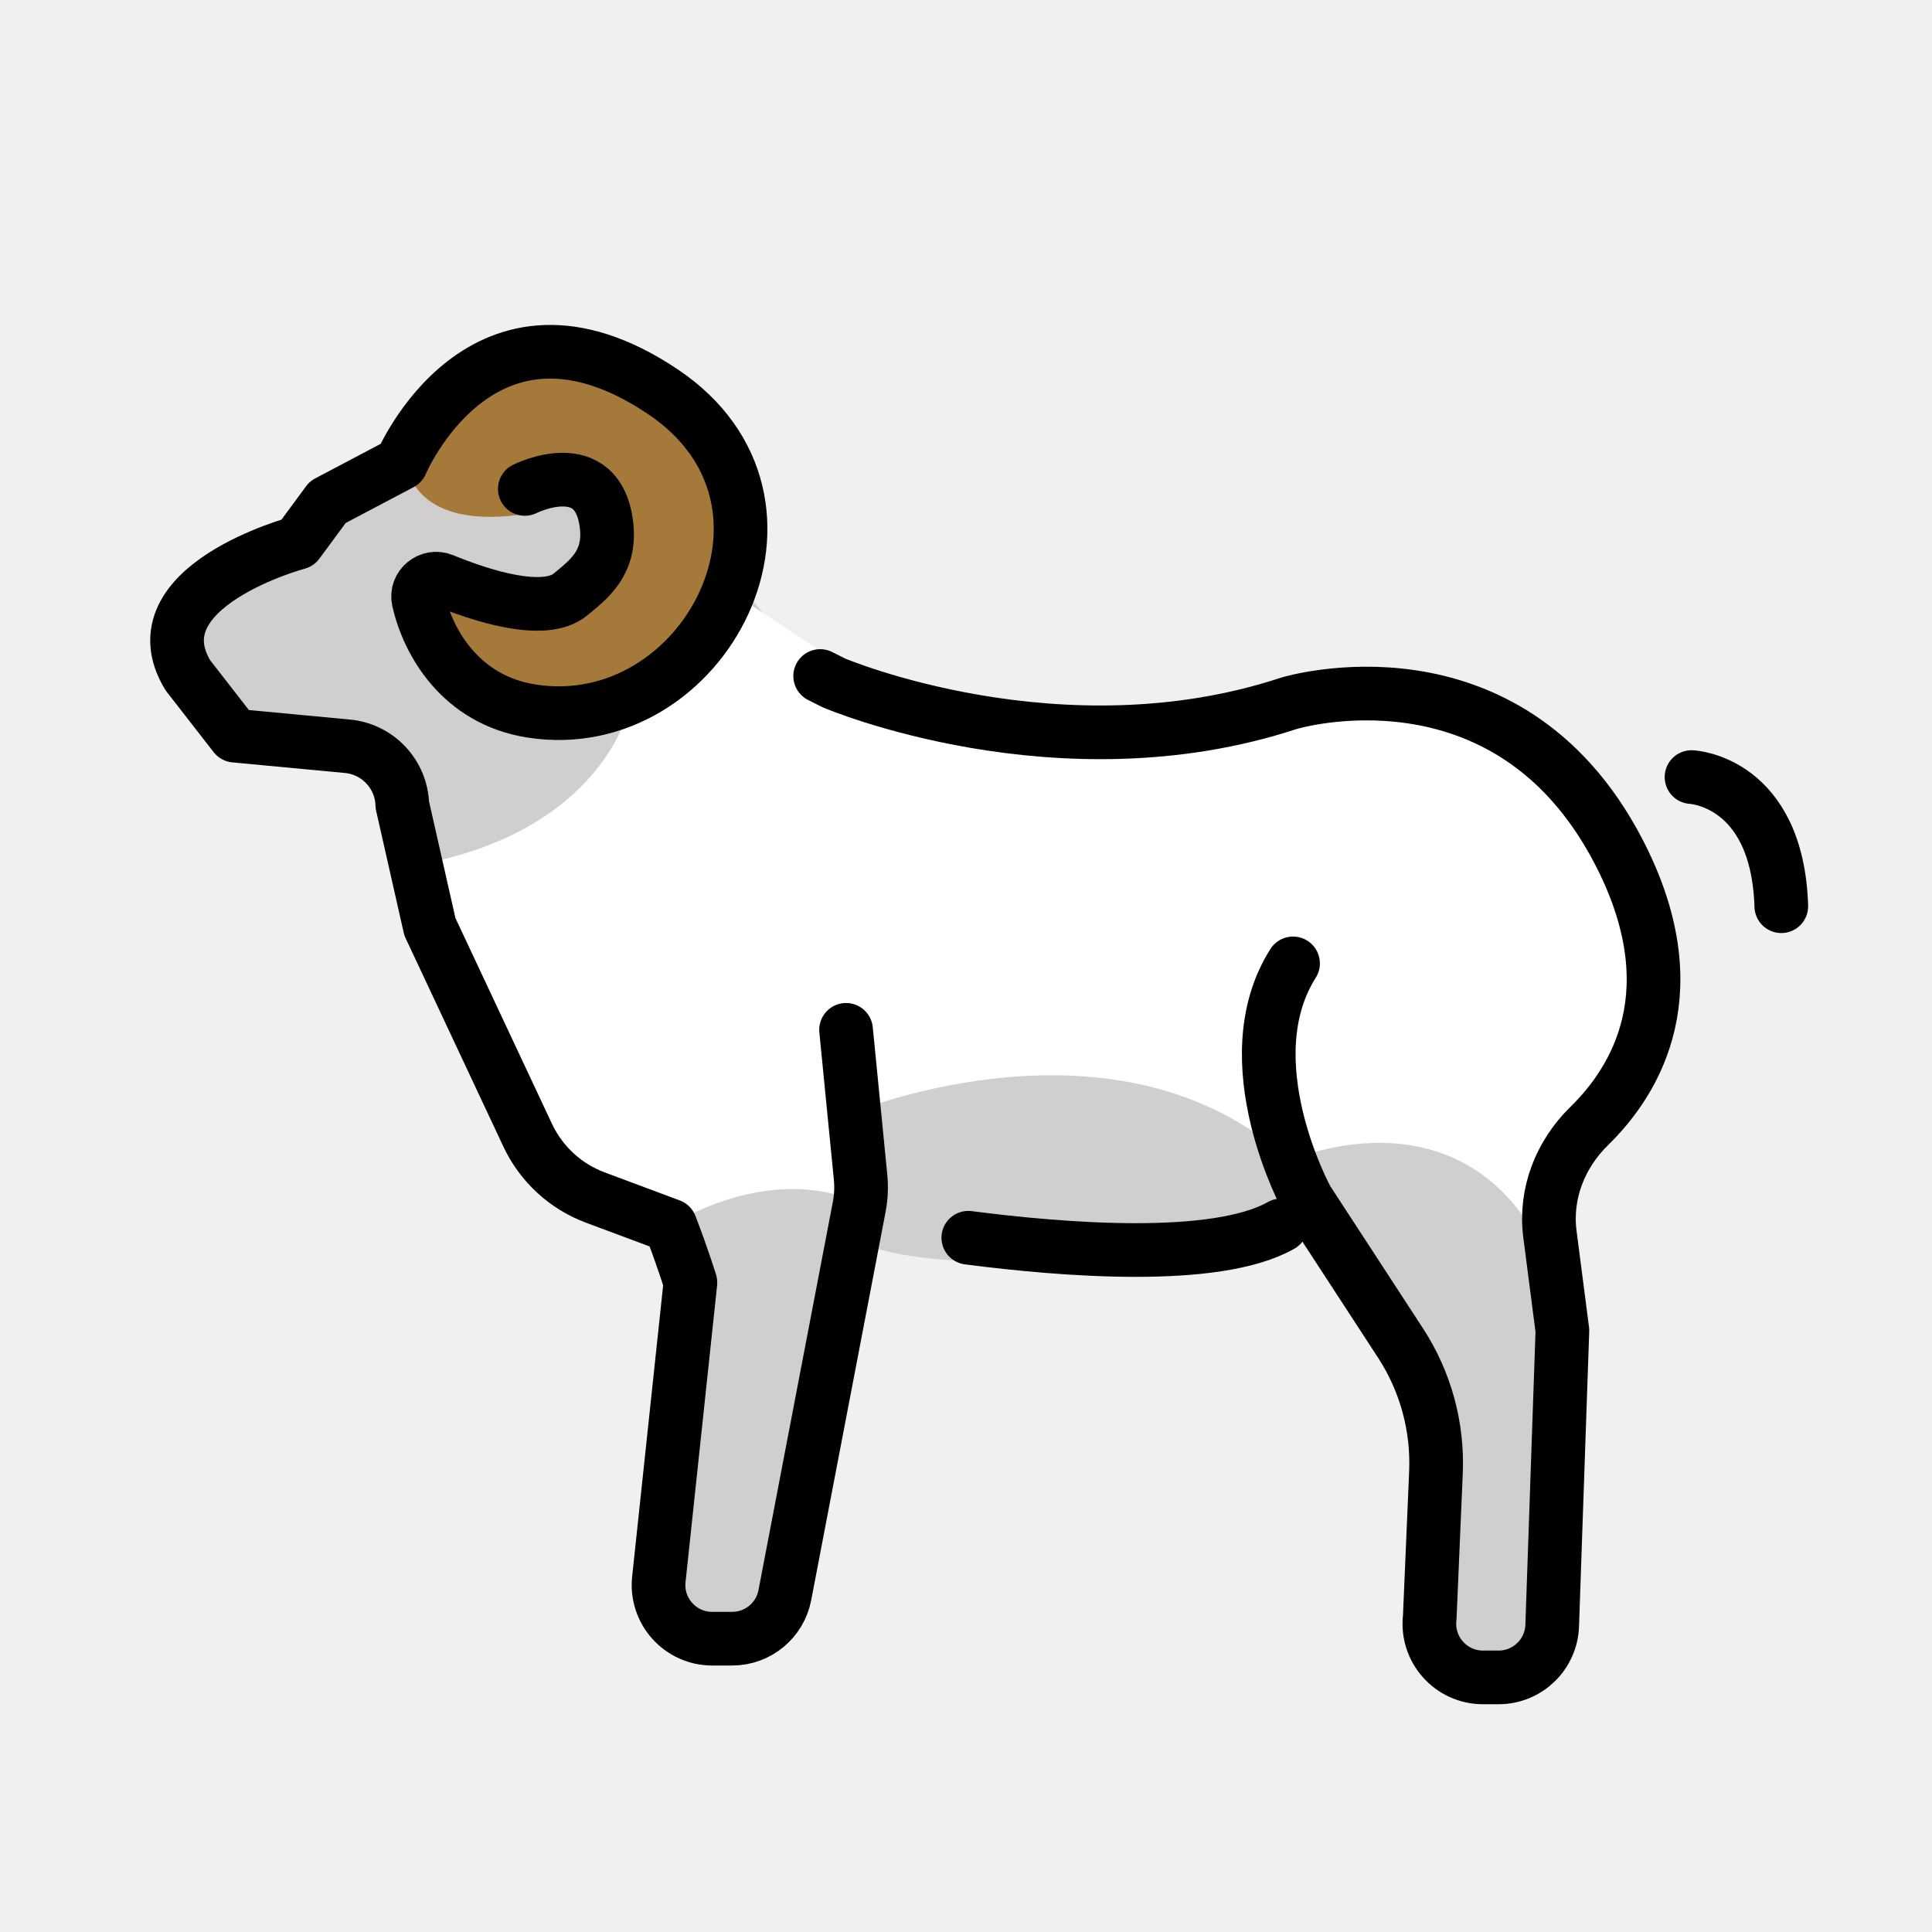
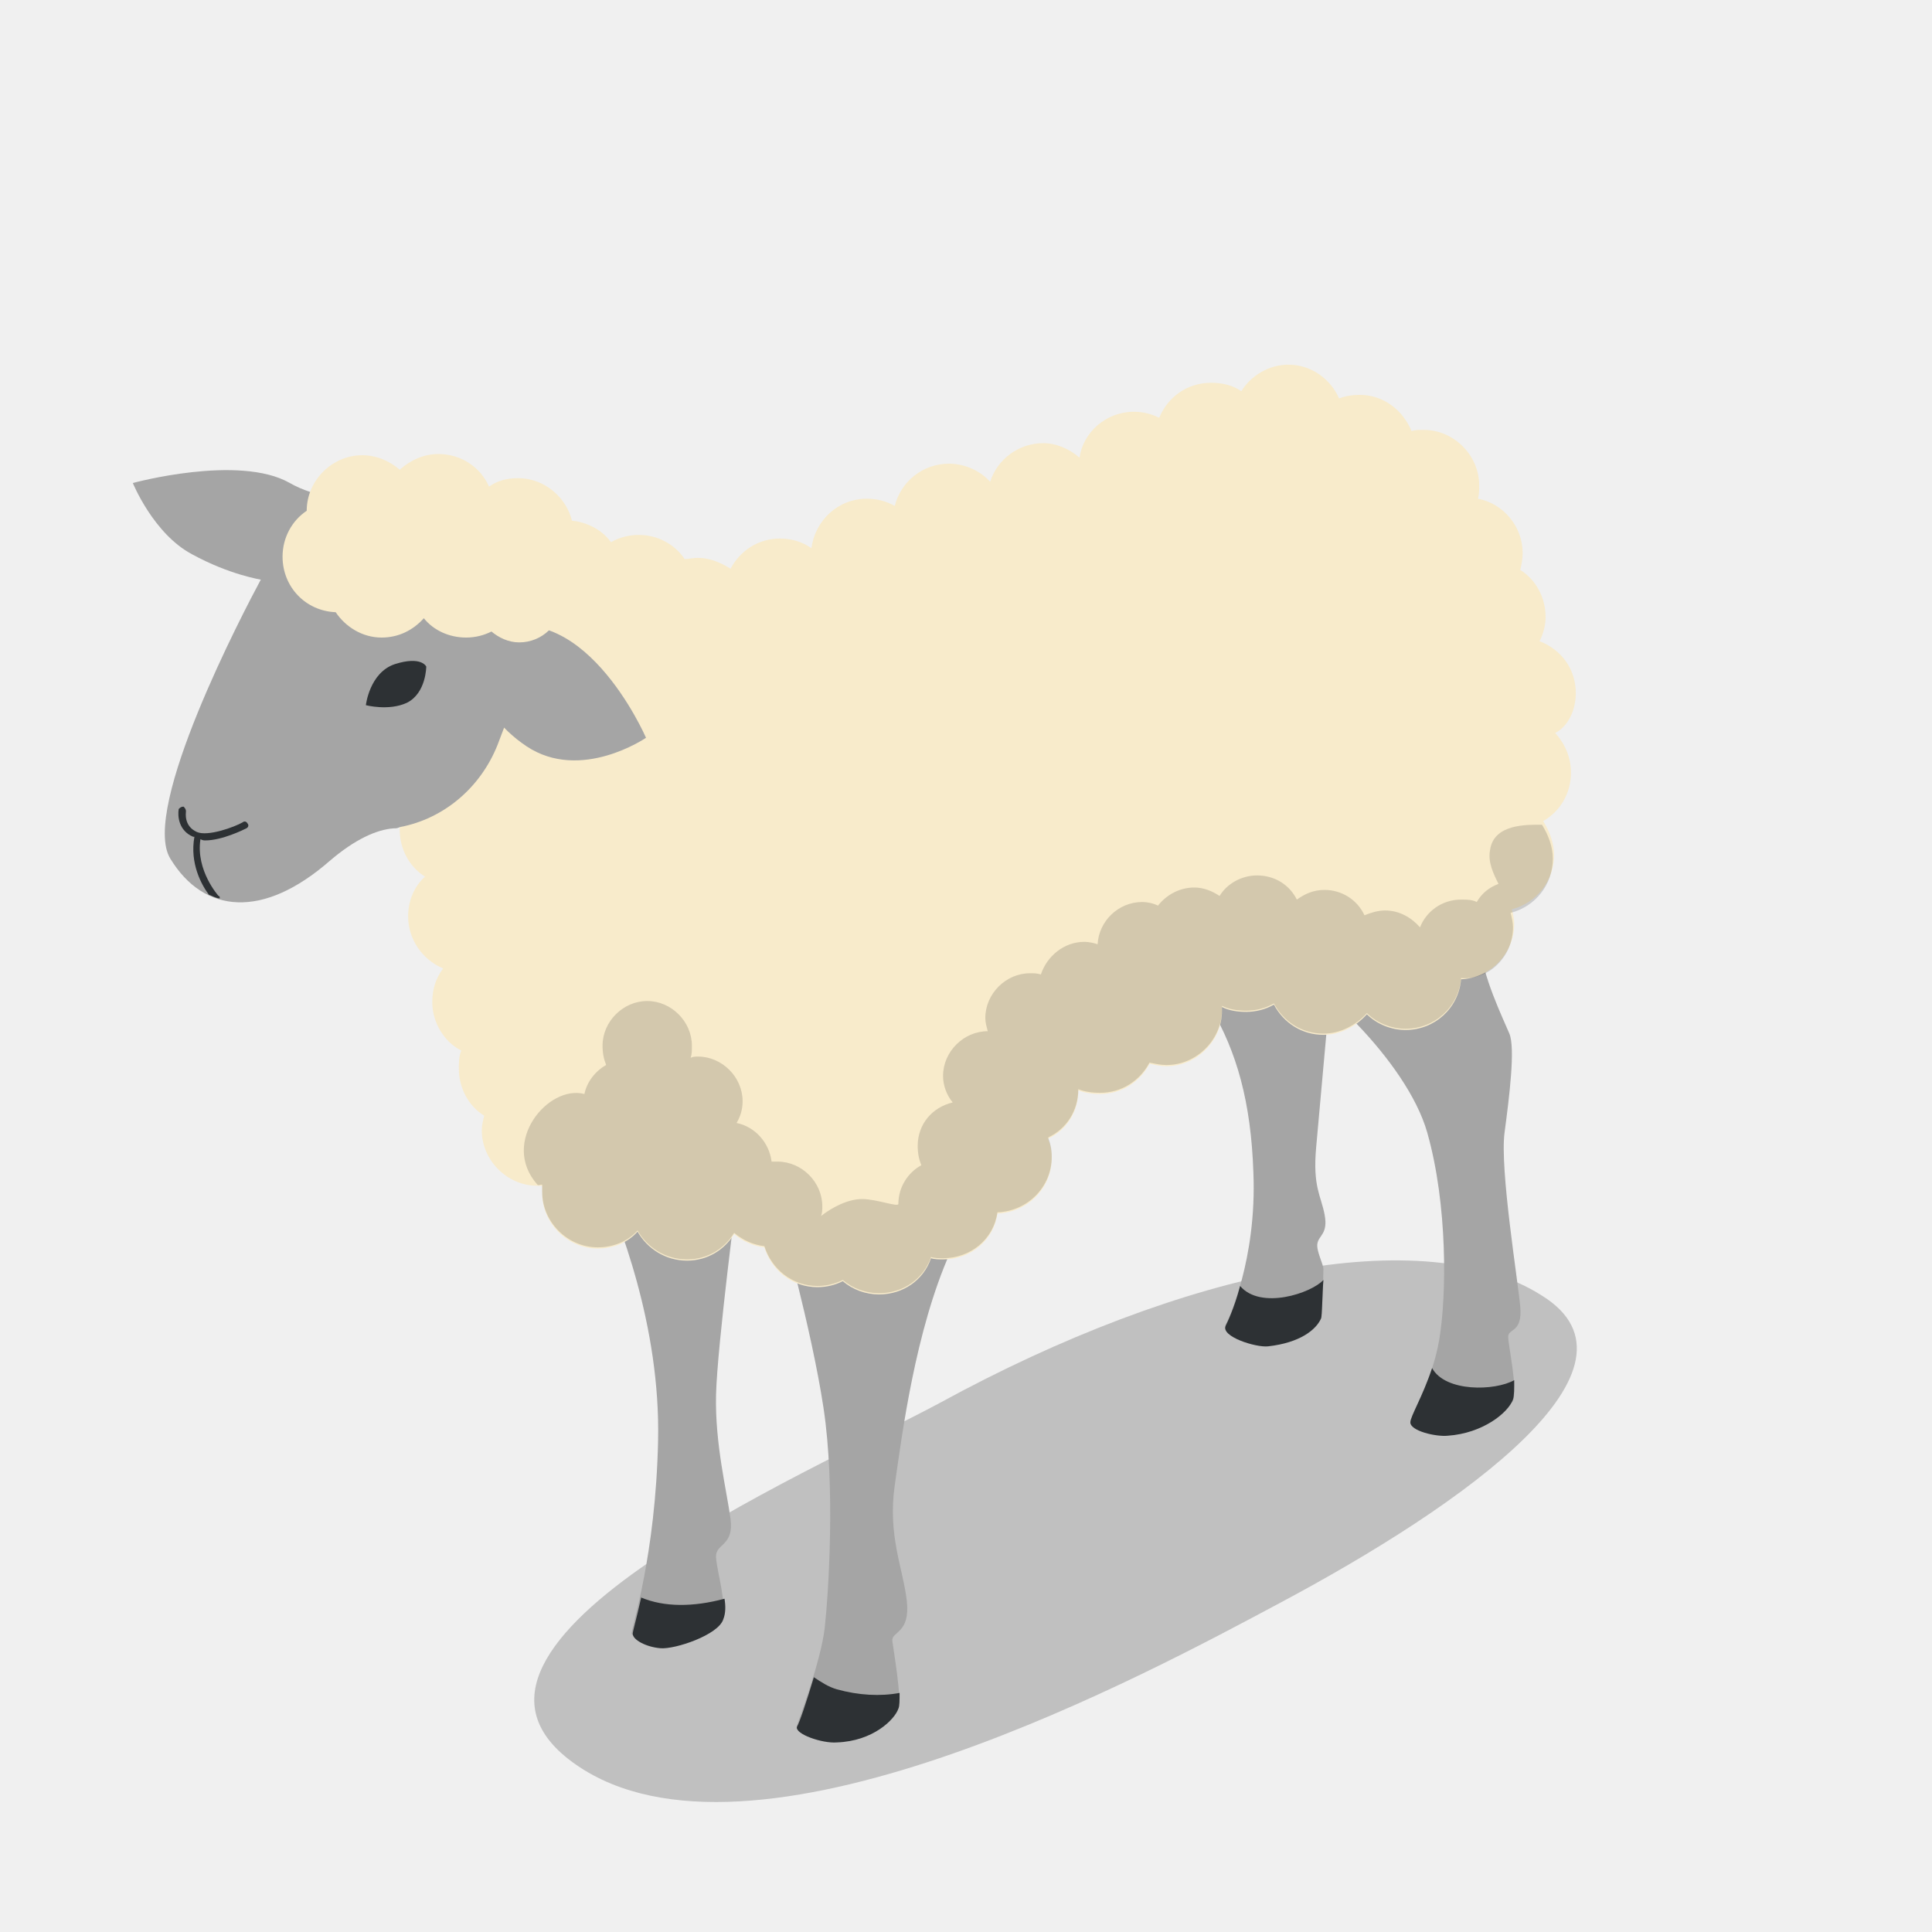
- <svg xmlns="http://www.w3.org/2000/svg" version="1.1" viewBox="0 0 72 72" width="53.87" height="53.87">
-   <g id="color">
-     <path fill="#D0CFCE" stroke="none" d="M27.421,21.417c0,0,1.25,2.219,3.5,3.776C33.171,26.75,41.254,27.75,41.254,27.75l9.212-2.294 c0,0,6.065,1.44,7.491,3.088c1.426,1.648,7.953,6.828,0,15.309l0.239,6.562l-0.513,10.881 c0,0-1.021,1.217-1.429,1.217c-0.408,0-2.817-1.217-2.817-1.217L53.754,55.5l-0.417-3.25L50.671,47l-2.25-1.764 c0,0-3.669,1.372-4.333,1.348S36.086,47,36.086,47s-3.241-0.082-4.286-0.874l-2.816,13.994l-1.7,0.949 l-2.51-1.078l0.73-12.158l-0.73-2.598c-2.922,0.014-4.763-1.671-5.937-4.402l-3.338-7.061l-1.079-5.207 l-6.163-1.781l-1.661-3.701l4.499-2.856l1.636-1.787l3.193-2.789c0,0,3.042-4.148,6.144-2.274 s5.173,4.139,5.173,4.139L27.421,21.417z" />
-     <path fill="#A57939" stroke="none" d="M15.091,16.971c0,0-0.055,2.779,4.252,2.216l1.87-1.071l1.15,0.583v1.925l-1.322,1.673 l-2.703-0.673l-2.28-0.023l-0.345,1.186l0.842,1.711l1.534,1.814h2.75l3.526-0.806l2.612-3.031l0.619-2.787 l-0.506-3.126l-2.062-2.188l-3.372-1.139l-3.219,0.326L15.091,16.971z" />
-     <path fill="#FFFFFF" stroke="none" d="M23.463,26.312c0,0-0.926,4.671-7.963,5.929l2.465,6.444c0,0,1.218,5.056,2.123,5.167 c0.905,0.111,4.895,1.821,4.895,1.821s3.786-2.507,7.321-0.715l-0.472-3.511c0,0,9.839-4.072,16.235,1.803 c0,0,7.034-3.159,9.902,4.358l0.299-4.358l3.354-4v-4.625l-2.239-4.433l-3.881-3.345l-4.144-1.655l-5.264,1.552 l-5.654,0.54l-4.628-0.438L30.565,24.25l-2.971-1.96C27.594,22.29,25.097,26.539,23.463,26.312z" />
-   </g>
-   <g id="hair" />
-   <g id="skin" />
-   <g id="skin-shadow" />
-   <g id="line">
-     <path fill="none" stroke="#000000" stroke-linecap="round" stroke-linejoin="round" stroke-miterlimit="10" stroke-width="2" d="M30.565,25.193l0.519,0.26c0,0,8.403,3.575,16.954,0.756c0,0,8.105-2.475,12.269,5.5 c2.707,5.184,0.673,8.54-1.081,10.254c-1.083,1.058-1.659,2.527-1.465,4.029l0.465,3.594l-0.38,10.995 c-0.037,1.077-0.921,1.931-1.999,1.931h-0.579c-1.197,0-2.125-1.044-1.986-2.232l0.232-5.41 c0.073-1.704-0.389-3.389-1.32-4.818l-3.486-5.348c0,0-2.826-5.157-0.52-8.801" />
-     <path fill="none" stroke="#000000" stroke-linecap="round" stroke-linejoin="round" stroke-miterlimit="10" stroke-width="2" d="M36.086,46.127c3.531,0.458,9.227,0.915,11.654-0.459" />
-     <path fill="none" stroke="#000000" stroke-linecap="round" stroke-linejoin="round" stroke-miterlimit="10" stroke-width="2" d="M63.038,28.959c0,0,3.197,0.138,3.346,4.813" />
-     <path fill="none" stroke="#000000" stroke-linecap="round" stroke-linejoin="round" stroke-miterlimit="10" stroke-width="2" d="M19.558,18.221c0,0,2.751-1.386,3.049,1.386c0.149,1.386-0.678,1.995-1.348,2.548 c-0.99,0.817-3.381,0.023-4.75-0.539c-0.496-0.204-1.03,0.234-0.912,0.757c0.352,1.556,1.564,3.714,4.216,4.126 c6.438,1,11.048-7.785,4.876-11.911c-6.72-4.492-9.741,2.682-9.741,2.682l-2.736,1.444l-1.115,1.513 c0,0-6.096,1.634-4.096,4.939l1.75,2.25l4.196,0.395c1.136,0.107,2.014,1.044,2.046,2.185l1.028,4.543l3.644,7.767 c0.504,1.074,1.409,1.908,2.52,2.323l2.798,1.044c0.456,1.177,0.747,2.125,0.747,2.125L24.553,58.857 c-0.126,1.182,0.8,2.212,1.989,2.212h0.743c0.96,0,1.784-0.681,1.964-1.624l2.771-14.464 c0.07-0.366,0.087-0.74,0.051-1.111L31.53,38.379" />
-   </g>
+ <svg xmlns="http://www.w3.org/2000/svg" version="1.1" viewBox="0 0 160 160" width="60" height="60">
+   <path d="M77.8 116.2C67 122 32.4 136.7 48.4 146.6c15 9.2 47-8.2 57.5-13.8 15.6-8.3 31.3-19.6 21.8-25.5-9.7-6.2-29.6-2.2-49.9 8.9z" opacity=".2" />
+   <path fill="#A5A5A5" d="M100.3 83.5c2.1 3.6 3.3 7.7 3.5 13.6.3 7.2-2.1 12.3-2.3 12.6-.4.9 7.5.3 7.9-.6.1-.2.2-3.6.2-4s-.6-1.5-.5-2.1c.1-.7.9-.8.6-2.4-.3-1.6-1-2.3-.7-5.6.3-3.3 1.7-18.9 1.7-18.9l-10.4 7.4z" />
+   <path fill="#2D3134" d="M102.7 106.5c-.5 1.9-1.1 3.1-1.2 3.3-.4.9 2.5 1.8 3.5 1.7 2.7-.3 4-1.4 4.4-2.3.1-.2.1-2 .2-3.2-1 1.1-5.2 2.5-6.9.5z" />
+   <path fill="#A5A5A5" d="M49.5 97.1c1.8 4.1 5.2 12.7 5 22.2-.2 9.5-2.2 15.5-2.2 16s7.1.2 7.5-1.2-.4-3.8-.5-5.1c-.1-1.2 1.5-.9 1.2-3.2s-1.3-6.2-1.2-10.3c.1-4.1 1.8-17.1 1.8-17.1l-11.6-1.3zM64.6 100.8s2.6 9.2 3.6 15.8.4 15.5.1 18.2-2.1 7.5-2.3 8.1c-.2.6 8.1-.6 8.4-1.4.3-.8-.4-4.8-.5-5.6-.1-.8 1.5-.6 1.2-3.3-.3-2.7-1.6-5.4-1-9.6.6-4.2 1.7-12.8 4.6-19.3 2.9-6.5 4.7-13.2 4.7-13.2l-18.8 10.3zM105.9 79.9c2.7.7 10.6 7.9 12.3 13.9 1.7 6 1.6 13.5 1 17.1-.6 3.6-2.4 6.2-2.4 6.9s8.1-.8 8.5-1.8c.4-1-.4-4.6-.4-5.3s1.2-.3 1-2.5c-.2-2.2-1.7-11.4-1.3-14.4.4-3 .9-7 .4-8.2s-2.3-4.9-2.4-7.3c-.1-2.4-.7-9.8-.7-11.9s-16 13.5-16 13.5z" />
+   <path fill="#2D3134" d="M53.1 132.3c-.4 1.8-.7 2.8-.7 3 0 .5 1.1 1.1 2.3 1.2s4.8-1.1 5.2-2.4c.2-.5.2-1.1.1-1.7-2.6.7-5 .7-6.9-.1zM69.3 139.9c-.7-.2-1.3-.6-1.9-1-.6 2-1.2 3.8-1.4 4.1-.2.6 2.1 1.4 3.3 1.3 3-.1 4.8-1.9 5.1-2.8.1-.2.1-.7.1-1.3-1.6.3-3.4.2-5.2-.3zM116.8 117.8c0 .7 2.1 1.2 3.1 1.1 2.9-.2 5-1.9 5.4-3 .1-.3.1-.9.1-1.6-1.6.9-5.7 1-6.8-1-.8 2.4-1.8 4-1.8 4.5z" />
+   <path fill="#F8EBCB" d="M130.5 57.4c0-2-1.2-3.6-3-4.3.3-.6.5-1.3.5-2 0-1.6-.8-3.1-2.1-3.9.1-.4.2-.9.2-1.4 0-2.2-1.6-4.1-3.7-4.5.1-.4.1-.7.1-1.1 0-2.5-2.1-4.6-4.6-4.6-.4 0-.7 0-1 .1-.7-1.7-2.3-3-4.3-3-.6 0-1.2.1-1.7.3-.7-1.6-2.3-2.8-4.2-2.8-1.6 0-3.1.9-3.9 2.2-.7-.5-1.6-.7-2.5-.7-2 0-3.6 1.2-4.3 2.9-.6-.3-1.3-.5-2.1-.5-2.3 0-4.2 1.7-4.5 3.8-.8-.7-1.9-1.2-3-1.2-2 0-3.8 1.3-4.4 3.2-.8-.9-2.1-1.5-3.4-1.5-2.2 0-4 1.5-4.5 3.5-.7-.4-1.5-.6-2.3-.6-2.4 0-4.3 1.8-4.6 4.1-.7-.5-1.6-.8-2.6-.8-1.8 0-3.3 1-4.1 2.5-.8-.5-1.7-.9-2.7-.9-.4 0-.8.1-1.1.1-.8-1.2-2.2-2-3.8-2-.8 0-1.6.2-2.3.6-.8-1.1-2.2-1.8-3.7-1.8-2.5 0-4.6 2.1-4.6 4.6 0 .3 0 .6.1.9-1.4.8-2.3 2.3-2.3 4 0 1.5.7 2.9 1.9 3.7l-.4 1.2c-.4-.1-.9-.2-1.3-.2-2.5 0-4.6 2.1-4.6 4.6 0 .9.2 1.7.7 2.4-1.9.6-3.3 2.3-3.3 4.4 0 1.6.8 3.1 2.1 3.9-.9.8-1.4 2-1.4 3.3 0 1.9 1.2 3.6 2.9 4.3-.6.8-.9 1.7-.9 2.8 0 1.7 1 3.3 2.4 4-.2.5-.2 1-.2 1.5 0 1.6.8 3.1 2.1 3.9-.1.4-.2.8-.2 1.2 0 2.5 2.1 4.6 4.6 4.6h.4v.6c0 2.5 2.1 4.6 4.6 4.6 1.3 0 2.5-.5 3.3-1.4.8 1.4 2.3 2.4 4.1 2.4 1.7 0 3.1-.9 3.9-2.2.7.6 1.6 1 2.5 1.1.6 1.9 2.3 3.3 4.4 3.3.8 0 1.5-.2 2.1-.5.8.7 1.9 1.1 3 1.1 2 0 3.7-1.2 4.3-3 .3.1.7.1 1 .1 2.3 0 4.2-1.6 4.5-3.8 2.5-.1 4.5-2.1 4.5-4.6 0-.6-.1-1.1-.3-1.6 1.5-.7 2.5-2.2 2.5-4 .5.2 1.1.3 1.8.3 1.8 0 3.3-1 4.1-2.5.5.1.9.2 1.4.2 2.5 0 4.6-2.1 4.6-4.6v-.3c.6.3 1.3.4 2 .4.8 0 1.6-.2 2.3-.6.8 1.5 2.3 2.5 4.1 2.5 1.4 0 2.7-.7 3.6-1.7.8.8 2 1.3 3.2 1.3 2.4 0 4.4-1.8 4.6-4.2 2.4-.1 4.4-2.1 4.4-4.6 0-.4-.1-.8-.2-1.2 2-.5 3.5-2.3 3.5-4.5 0-1-.4-2-.9-2.8 1.4-.8 2.3-2.3 2.3-4 0-1.3-.5-2.4-1.3-3.3 1-.5 1.7-1.8 1.7-3.3z" />
+   <path fill="#A5A5A5" d="M21.6 48c-1.4 2.6-10 19-7.5 23.1 2.8 4.6 7.7 5 13.2.2 2.1-1.8 3.9-2.6 5.3-2.7.2 0 .3 0 .5-.1 3.7-.7 6.7-3.3 8.1-6.8l4.6-12.1L34.6 41s-6.4 1.4-10.6-1c-4.2-2.4-13 0-13 0s1.7 4.2 4.9 5.9c3.1 1.7 5.7 2.1 5.7 2.1z" />
+   <path fill="#2D3134" d="M30.3 58.4s.3-2.7 2.4-3.4c2.2-.7 2.6.2 2.6.2s0 2.2-1.6 3c-1.5.7-3.4.2-3.4.2zM17 69.6c1.4 0 3.2-.9 3.4-1 .2-.1.2-.3.1-.4-.1-.2-.3-.2-.4-.1-.7.4-2.9 1.2-3.8.8-1.1-.5-.9-1.6-.9-1.7 0-.2-.1-.3-.2-.4-.2 0-.3.1-.4.2-.1.6 0 1.8 1.2 2.3h.1c-.4 2.2.6 4 1.2 4.8.3.1.6.3.9.3 0-.1 0-.2-.1-.2 0 0-1.9-2.1-1.5-4.7.2.1.3.1.4.1z" />
+   <path fill="#A5A5A5" d="M40.1 52.6c8-4 13.4 8.5 13.4 8.5s-5.4 3.7-9.9.7-5.5-8.2-3.5-9.2z" />
+   <path fill="#F8EBCB" d="M47.5 44.2c0-2.5-2.1-4.6-4.6-4.6-.9 0-1.7.2-2.4.7-.7-1.6-2.3-2.7-4.2-2.7-1.2 0-2.3.5-3.2 1.3-.8-.7-1.9-1.2-3.1-1.2-2.5 0-4.6 2.1-4.6 4.6-1.2.8-2 2.2-2 3.8 0 2.5 1.9 4.5 4.4 4.6.8 1.2 2.2 2.1 3.8 2.1 1.4 0 2.6-.6 3.5-1.6.8 1 2.1 1.6 3.5 1.6.8 0 1.5-.2 2.1-.5.6.5 1.4.9 2.3.9 1.9 0 3.5-1.5 3.5-3.5 0-.7-.2-1.4-.6-1.9 1-.9 1.6-2.2 1.6-3.6z" />
+   <path d="M125.3 76.8c0-.4-.1-.8-.2-1.2 2-.5 3.5-2.3 3.5-4.5 0-1-.4-2-.9-2.8-1.2 0-4-.1-4.3 2.1-.2 1 .3 2 .7 2.8-.8.3-1.4.8-1.8 1.5-.4-.2-.8-.2-1.3-.2-1.6 0-2.9 1-3.4 2.3-.7-.8-1.7-1.4-2.9-1.4-.6 0-1.2.2-1.7.4-.6-1.3-1.9-2.1-3.3-2.1-.9 0-1.6.3-2.3.8-.6-1.2-1.8-2-3.3-2-1.3 0-2.5.7-3.1 1.7-.6-.4-1.3-.7-2.1-.7-1.2 0-2.3.6-3 1.5-.4-.2-.9-.3-1.3-.3-2 0-3.6 1.6-3.7 3.5-.3-.1-.7-.2-1.1-.2-1.7 0-3.1 1.2-3.6 2.7-.3-.1-.6-.1-.9-.1-2 0-3.7 1.7-3.7 3.7 0 .4.1.7.2 1.1-2 0-3.7 1.7-3.7 3.7 0 .8.3 1.6.8 2.2-1.7.4-2.9 1.8-2.9 3.6 0 .6.1 1.1.3 1.6-1.1.6-1.9 1.8-1.9 3.2 0 .3-1.8-.4-3-.4s-2.5.7-3.4 1.4c.1-.3.1-.5.1-.8 0-2-1.7-3.7-3.7-3.7h-.5c-.2-1.6-1.4-2.9-2.9-3.2.3-.5.5-1.1.5-1.8 0-2-1.7-3.7-3.7-3.7-.2 0-.4 0-.6.1.1-.3.1-.6.1-1 0-2-1.7-3.7-3.7-3.7s-3.7 1.7-3.7 3.7c0 .6.1 1.1.3 1.6-.9.5-1.6 1.4-1.8 2.4-3-.8-7 4-3.9 7.5.1.1.2 0 .4 0v.6c0 2.5 2.1 4.6 4.6 4.6 1.3 0 2.5-.5 3.3-1.4.8 1.4 2.3 2.4 4.1 2.4 1.7 0 3.1-.9 3.9-2.2.7.6 1.6 1 2.5 1.1.6 1.9 2.3 3.3 4.4 3.3.8 0 1.5-.2 2.1-.5.8.7 1.9 1.1 3 1.1 2 0 3.7-1.2 4.3-3 .3.1.7.1 1 .1 2.3 0 4.2-1.6 4.5-3.8 2.5-.1 4.5-2.1 4.5-4.6 0-.6-.1-1.1-.3-1.6 1.5-.7 2.5-2.2 2.5-4 .5.2 1.1.3 1.8.3 1.8 0 3.3-1 4.1-2.5.5.1.9.2 1.4.2 2.5 0 4.6-2.1 4.6-4.6v-.3c.6.3 1.3.4 2 .4.8 0 1.6-.2 2.3-.6.8 1.5 2.3 2.5 4.1 2.5 1.4 0 2.7-.7 3.6-1.7.8.8 2 1.3 3.2 1.3 2.4 0 4.4-1.8 4.6-4.2 2.3.2 4.3-1.8 4.3-4.2z" opacity=".15" />
</svg>
